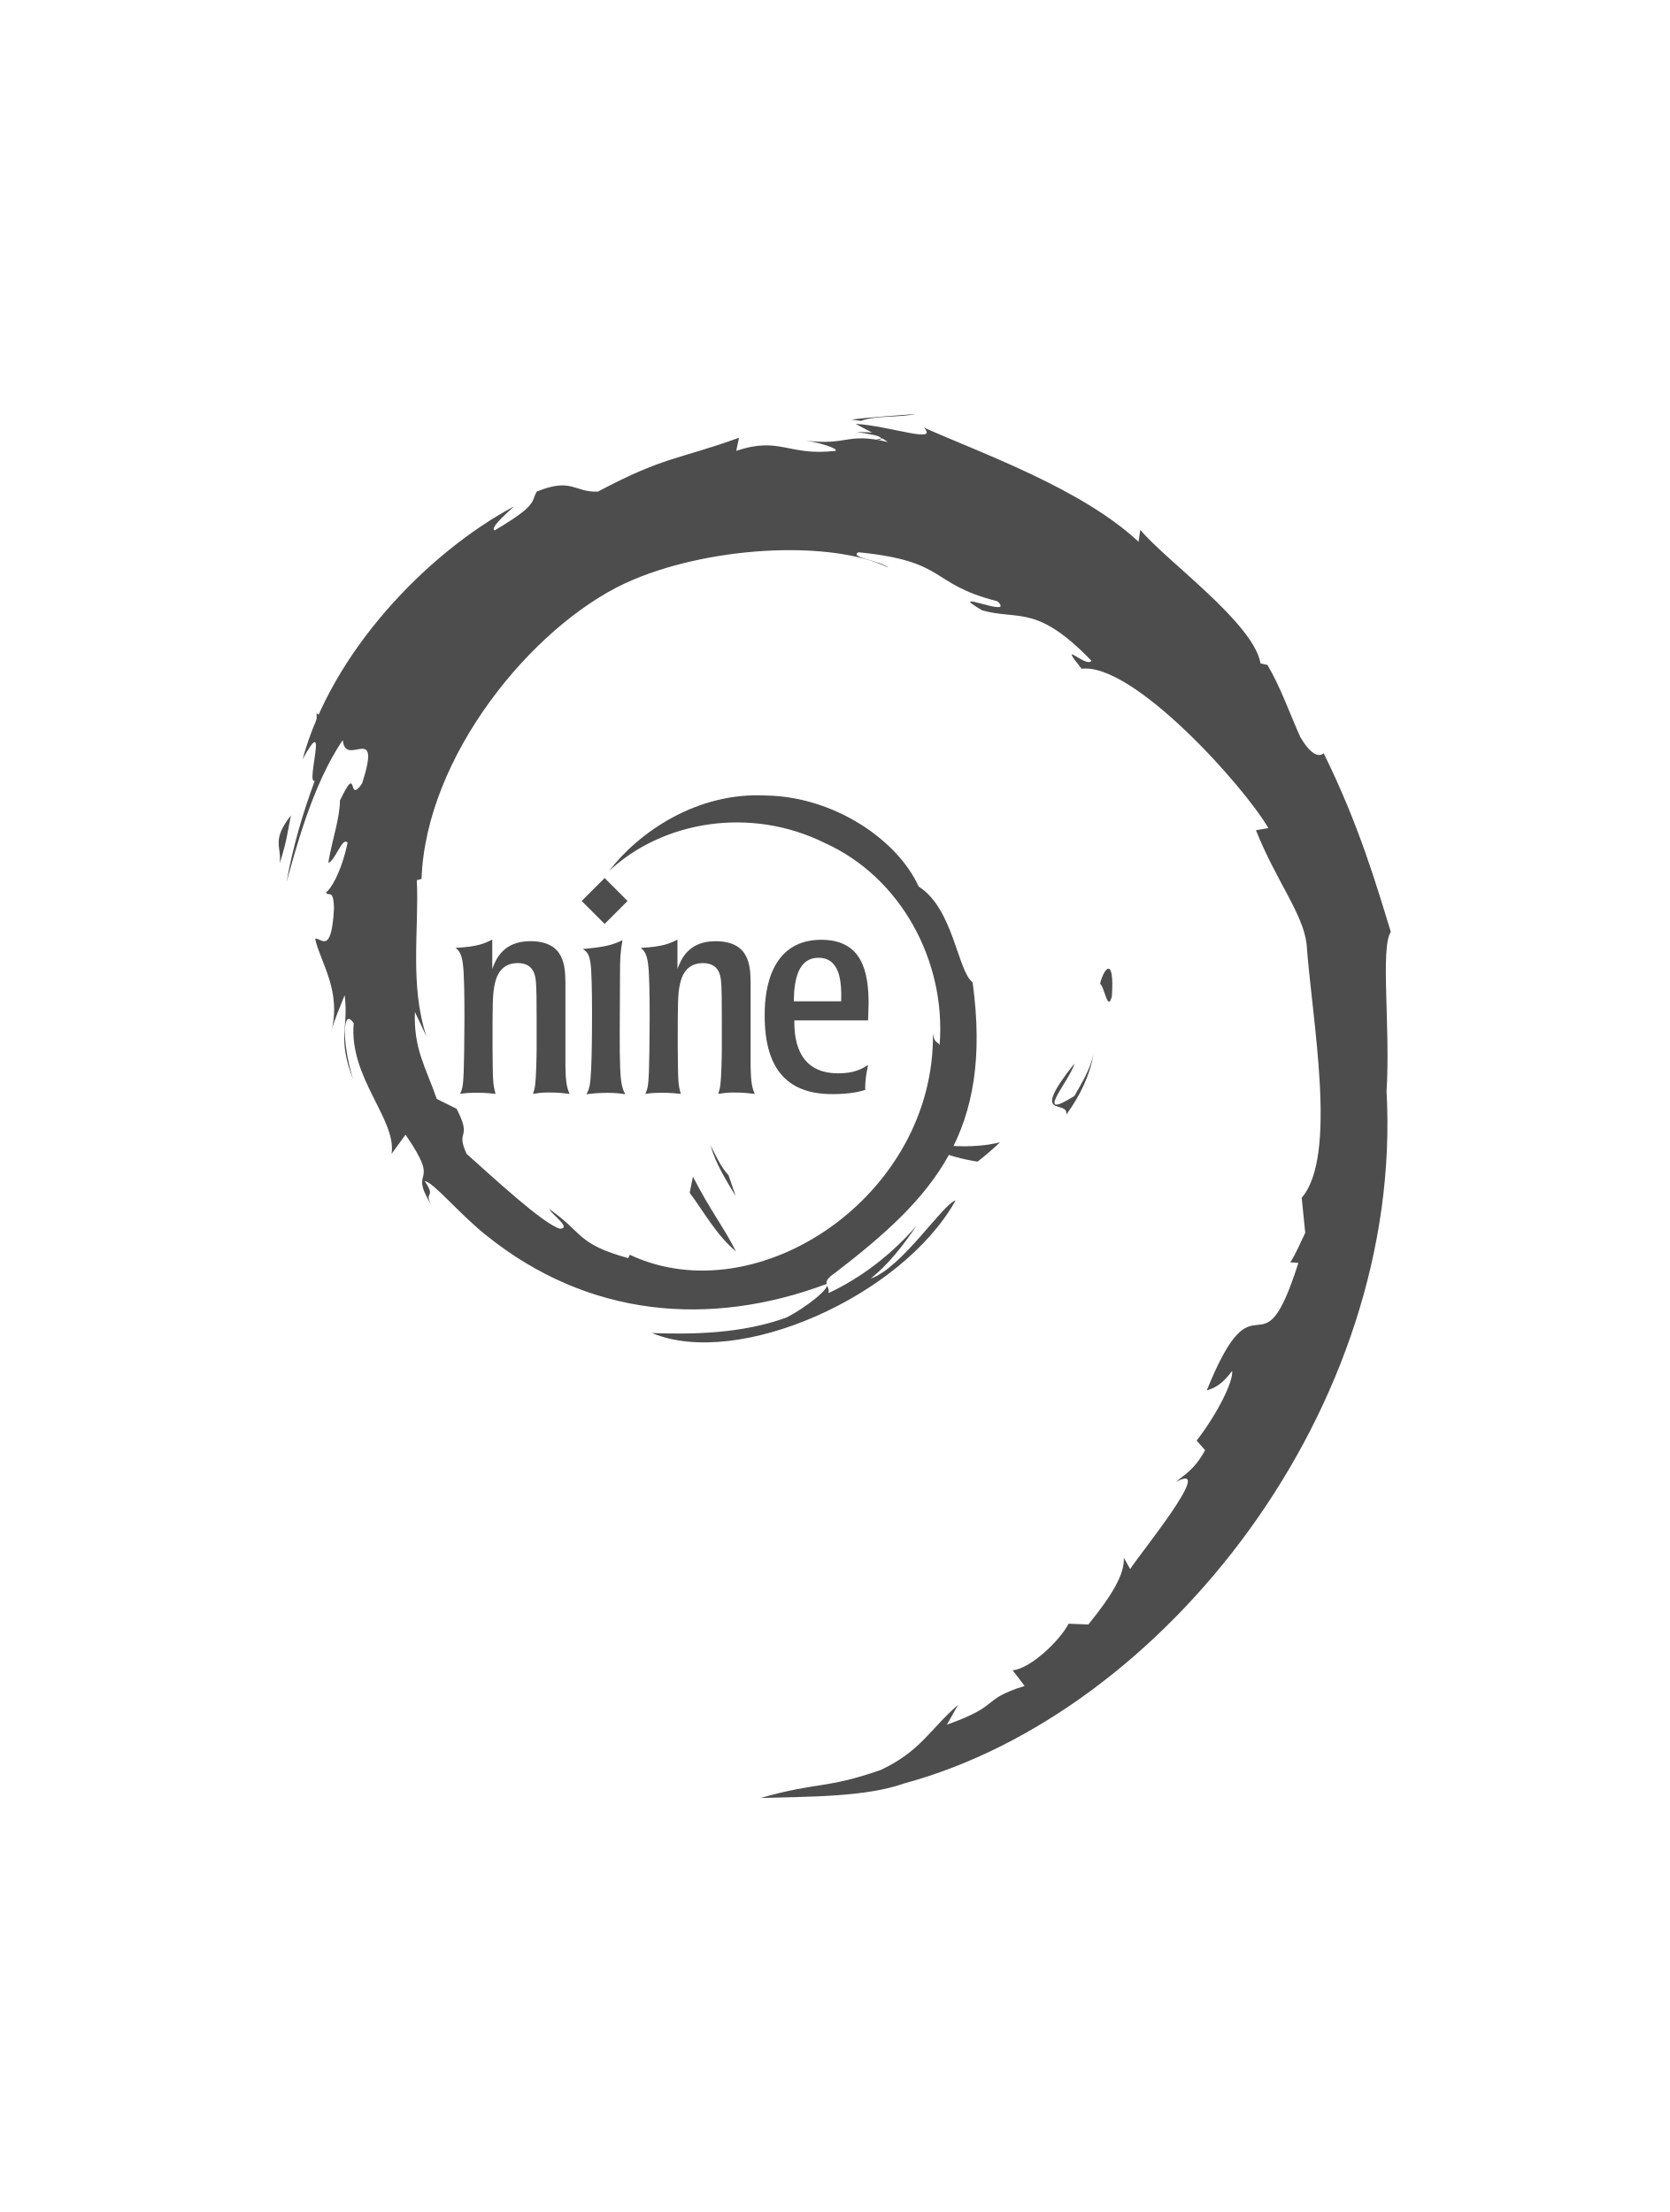
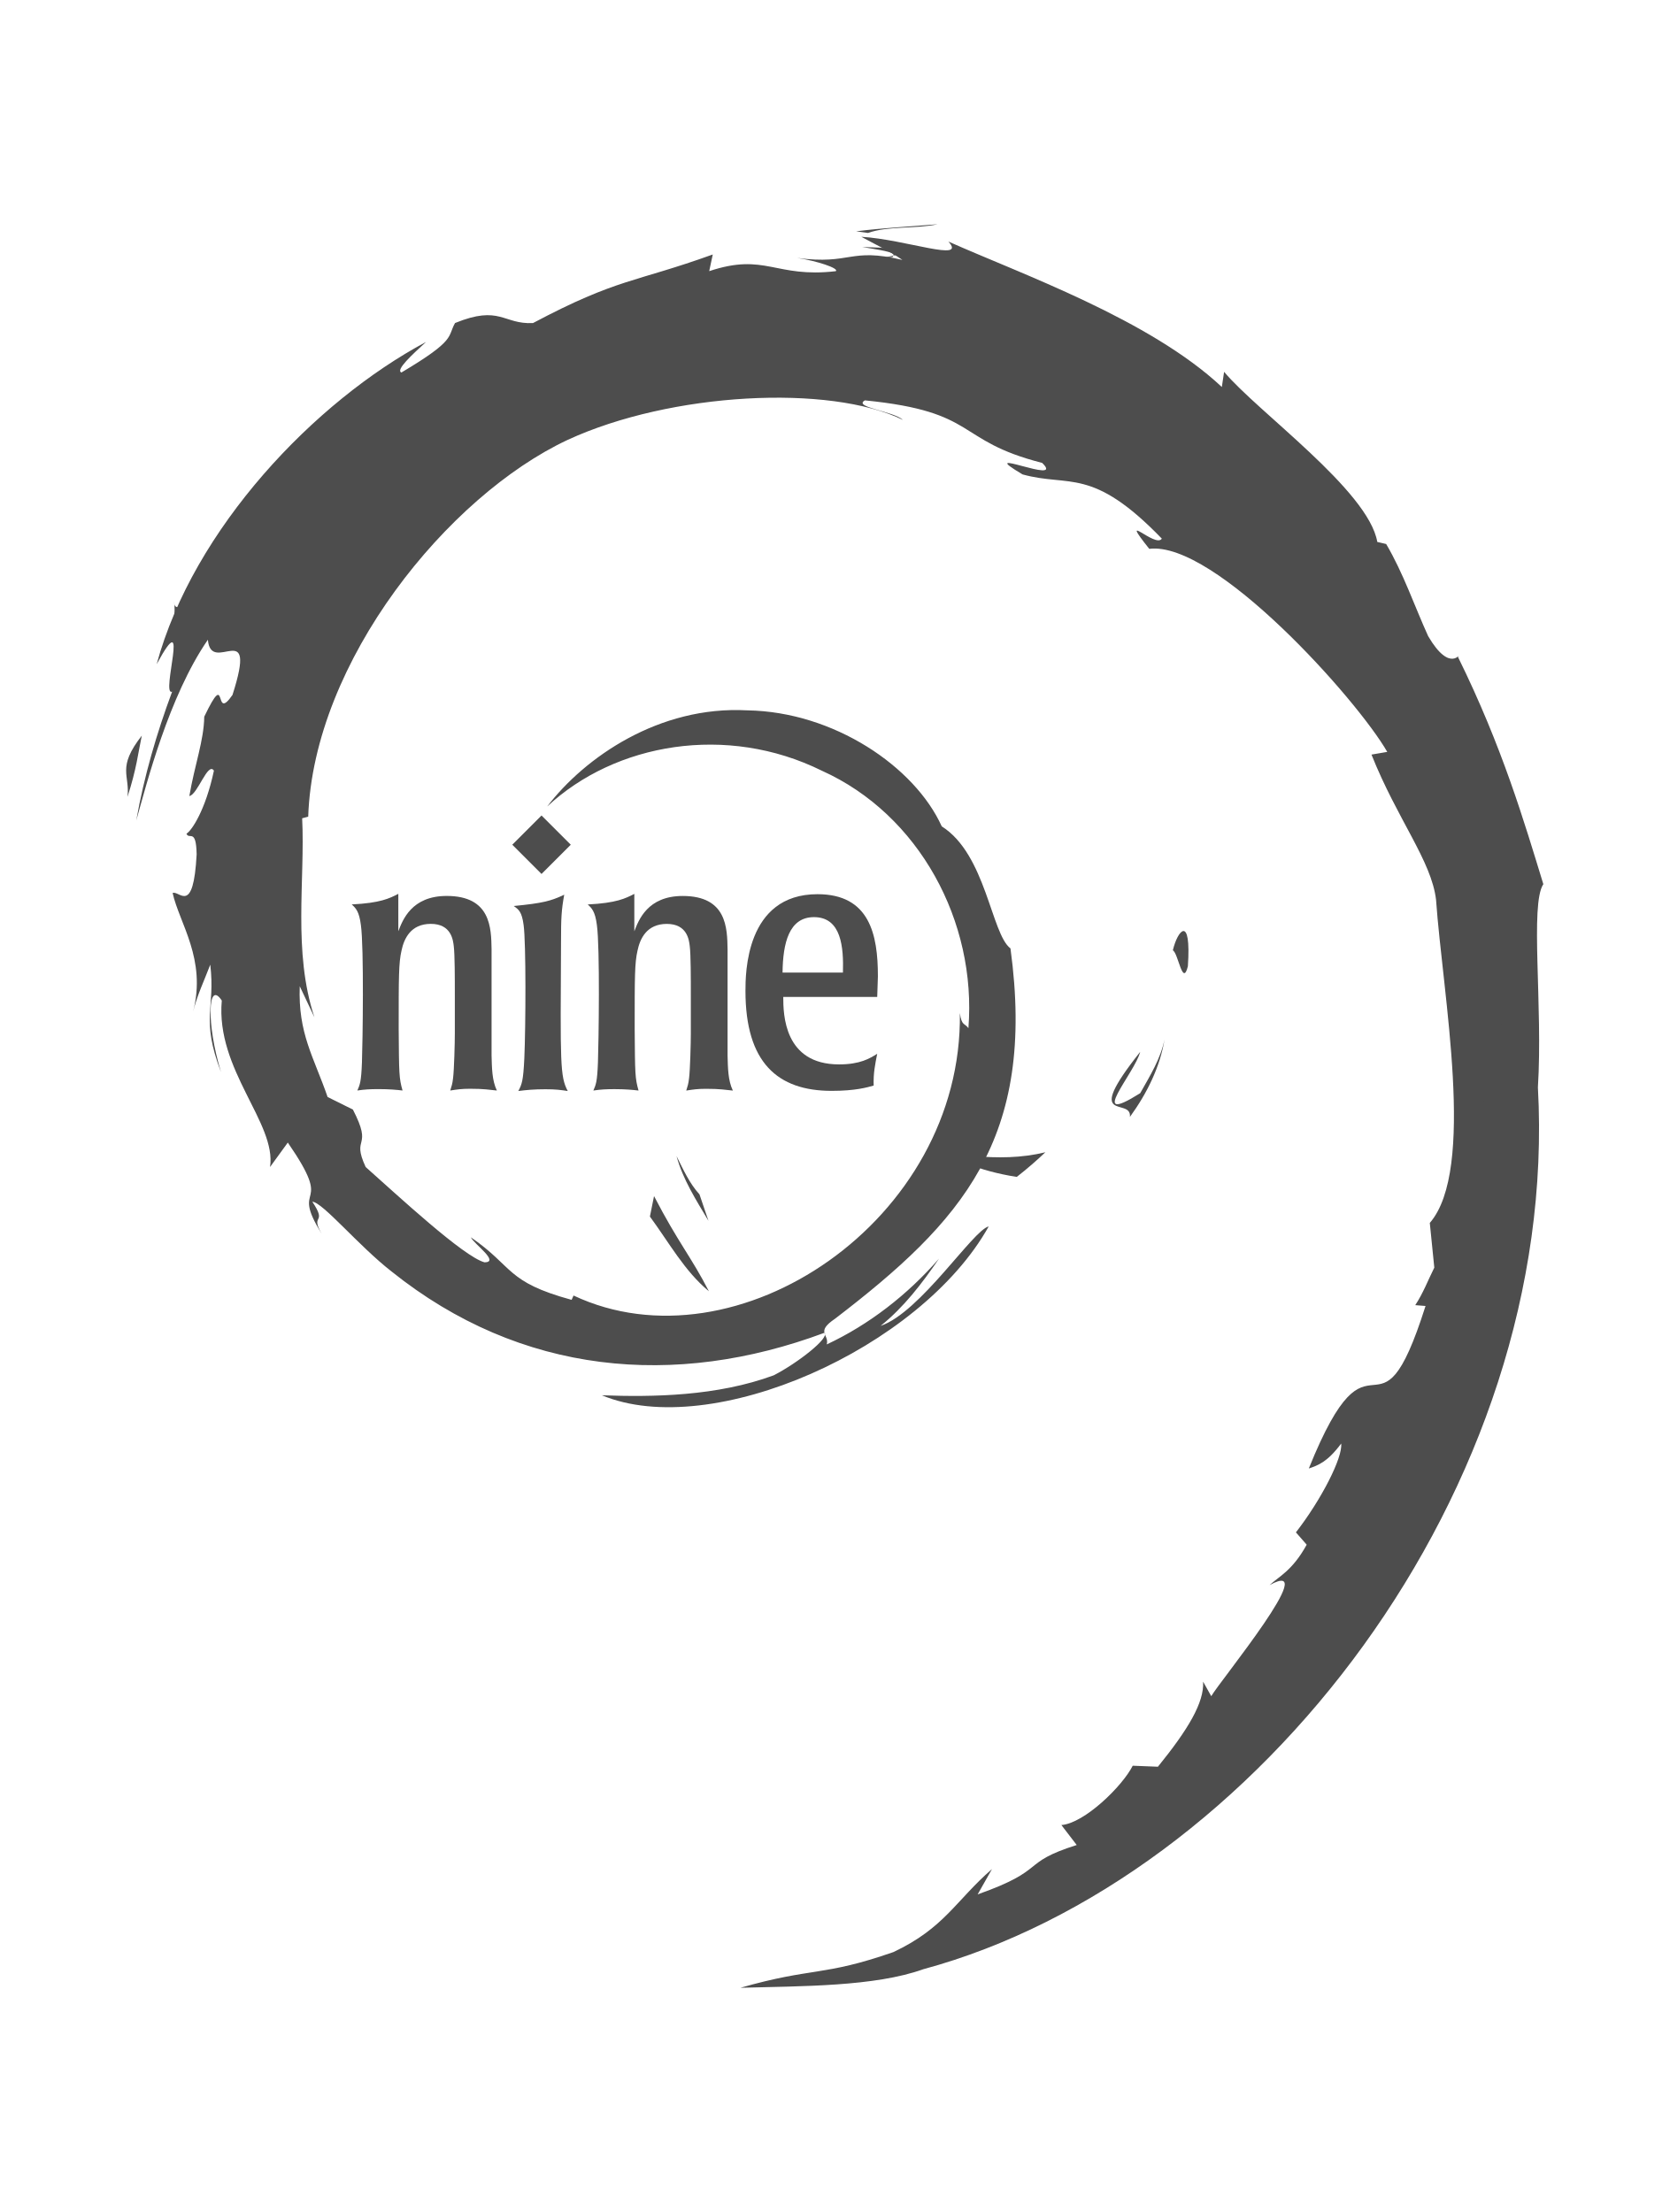
<svg xmlns="http://www.w3.org/2000/svg" width="108.758" height="144.133" viewBox="0 0 108.758 144.133" overflow="visible" enable-background="new 0 0 108.758 144.133" xml:space="preserve" id="svg2" version="1.1">
  <defs id="defs49" />
-   <path d="m 61.452,74.623 c -1.494,0.02 0.281,0.768 2.232,1.069 0.541,-0.422 1.027,-0.846 1.463,-1.26 -1.213,0.297 -2.449,0.304 -3.695,0.191" id="path9" style="fill:#4d4d4d" />
-   <path d="m 69.469,72.624 c 0.893,-1.229 1.541,-2.573 1.77,-3.963 -0.201,0.99 -0.736,1.845 -1.244,2.749 -2.793,1.759 -0.264,-1.044 -0.002,-2.111 -3.002,3.783 -0.414,2.268 -0.524,3.325" id="path11" style="fill:#4d4d4d" />
-   <path d="m 72.432,64.92 c 0.182,-2.691 -0.529,-1.839 -0.768,-0.814 0.278,0.146 0.499,1.898 0.768,0.814" id="path13" style="fill:#4d4d4d" />
-   <path d="m 55.784,28.141 c 0.798,0.142 1.724,0.252 1.591,0.443 0.876,-0.193 1.073,-0.367 -1.591,-0.443" id="path15" style="fill:#4d4d4d" />
-   <path d="m 57.376,28.584 -0.561,0.117 0.523,-0.048 0.038,-0.069" id="path17" style="fill:#4d4d4d" />
-   <path d="m 27.029,65.94 c -0.09,2.416 0.705,3.59 1.424,5.666 l 1.293,0.643 c 1.057,2.054 -0.105,1.304 0.652,2.937 1.652,1.467 5.006,4.589 6.08,4.875 0.785,-0.017 -0.531,-0.926 -0.703,-1.281 2.209,1.516 1.773,2.276 5.152,3.199 l 0.098,-0.221 c 8.33,3.92 19.902,-3.847 19.75,-14.443 0.088,0.672 0.253,0.504 0.437,0.774 0.43,-5.451 -2.518,-10.926 -7.49,-13.165 -4.863,-2.406 -10.564,-1.42 -14.045,1.829 1.912,-2.506 5.721,-5.163 10.232,-4.917 4.421,0.072 8.558,2.881 9.938,5.932 2.264,1.425 2.528,5.496 3.514,6.242 1.329,9.76 -2.497,13.975 -8.97,18.936 -1.016,0.686 -0.286,0.791 -0.422,1.313 2.15,-1.006 4.118,-2.526 5.738,-4.387 -0.86,1.257 -1.787,2.479 -2.986,3.439 2.029,-0.685 4.738,-4.913 5.527,-5.085 -3.495,6.258 -14.178,10.975 -19.775,8.634 2.59,0.096 5.879,0.053 8.787,-1.022 1.225,-0.629 2.884,-1.93 2.587,-2.173 -7.636,2.851 -15.522,2.158 -22.128,-3.137 -1.682,-1.31 -3.518,-3.537 -4.049,-3.567 0.799,1.202 -0.137,0.578 0.477,1.639 -1.672,-2.701 0.729,-1.1 -1.73,-4.664 l -0.908,1.25 c 0.34,-2.244 -2.785,-4.966 -2.467,-8.512 -0.717,-1.084 -0.799,1.168 -0.039,3.662 -1.055,-2.767 -0.279,-3.212 -0.549,-5.496 -0.291,0.768 -0.678,1.583 -0.875,2.394 0.688,-2.675 -0.703,-4.503 -1.049,-6.058 0.342,-0.15 1.061,1.182 1.227,-1.976 -0.025,-1.372 -0.383,-0.719 -0.52,-1.057 0.268,-0.155 0.975,-1.207 1.404,-3.224 -0.309,-0.475 -0.832,1.229 -1.256,1.298 0.273,-1.603 0.742,-2.826 0.762,-4.057 1.24,-2.59 0.439,0.346 1.443,-1.112 1.32,-4.114 -1.094,-0.955 -1.258,-2.823 -1.998,2.895 -3.137,7.385 -3.662,9.244 0.4,-2.267 1.045,-4.464 1.834,-6.589 -0.609,0.257 0.979,-4.663 -0.791,-1.405 1.889,-6.945 8.078,-13.435 13.773,-16.479 -0.695,0.637 -1.574,1.437 -1.26,1.563 2.834,-1.685 2.336,-1.818 2.742,-2.53 2.305,-0.939 2.459,0.077 3.984,0.002 4.35,-2.308 5.188,-2.063 9.191,-3.507 l -0.182,0.852 c 2.881,-0.96 3.357,0.362 6.47,0.002 0.189,-0.147 -0.998,-0.536 -1.976,-0.677 2.786,0.368 2.656,-0.55 5.382,0.101 -0.671,-0.471 -1.383,-0.784 -2.099,-1.184 2.271,0.138 5.424,1.322 4.451,0.244 3.705,1.654 10.286,3.975 13.979,7.438 l 0.116,-0.776 c 1.692,2.031 7.379,6.066 7.832,8.699 l 0.453,0.105 c 0.879,1.491 1.45,3.18 2.148,4.713 1.151,1.963 1.688,0.756 1.524,1.064 2.265,4.592 3.392,8.45 4.363,11.616 -0.692,1.035 -0.017,6.232 -0.278,10.391 1.136,20.544 -14.418,40.489 -31.42,45.093 -2.492,0.893 -6.197,0.861 -9.349,0.949 3.718,-1.064 4.198,-0.563 7.822,-1.826 2.613,-1.232 3.185,-2.637 5.037,-4.244 l -0.733,1.295 c 3.63,-1.285 2.111,-1.59 5.065,-2.525 l -0.783,-1.021 c 1.177,-0.09 3.117,-1.982 3.647,-3.033 l 1.288,0.051 c 1.546,-1.906 2.371,-3.283 2.31,-4.35 l 0.416,0.742 c 0.471,-0.809 5.691,-7.158 2.983,-5.68 0.503,-0.458 1.172,-0.747 1.897,-2.066 l -0.551,-0.629 c 1.301,-1.677 2.398,-3.826 2.314,-4.542 -0.695,0.938 -1.177,1.114 -1.655,1.275 3.291,-8.164 3.476,-0.449 5.967,-8.31 l -0.526,-0.042 c 0.403,-0.611 0.65,-1.27 0.974,-1.919 l -0.23,-2.285 c 2.368,-2.736 0.662,-11.645 0.319,-16.53 -0.235,-1.986 -1.977,-4.101 -3.3,-7.418 l 0.806,-0.138 c -1.542,-2.688 -8.802,-10.799 -12.166,-10.383 -1.629,-2.046 0.324,-0.008 0.643,-0.522 -3.579,-3.703 -4.704,-2.616 -7.119,-3.283 -2.603,-1.545 2.235,0.604 1.001,-0.589 -4.503,-1.149 -3.19,-2.614 -9.063,-3.197 -0.62,0.352 1.437,0.544 1.953,1.001 -3.75,-1.836 -11.869,-1.417 -17.145,1.018 -6.117,2.861 -12.994,11.314 -13.266,19.267 l -0.309,0.083 c 0.156,3.162 -0.484,6.819 0.627,10.177 l -0.751,-1.591" id="path19" style="fill:#4d4d4d" />
-   <path d="m 45.141,76.673 -0.211,1.047 c 0.983,1.335 1.763,2.781 3.016,3.821 -0.902,-1.759 -1.571,-2.486 -2.805,-4.868" id="path21" style="fill:#4d4d4d" />
-   <path d="m 47.462,76.583 c -0.52,-0.576 -0.826,-1.268 -1.172,-1.956 0.33,1.211 1.006,2.252 1.633,3.312 l -0.461,-1.356" id="path23" style="fill:#4d4d4d" />
-   <path d="m 88.546,67.653 -0.219,0.552 c -0.402,2.858 -1.273,5.686 -2.605,8.309 1.472,-2.767 2.421,-5.794 2.824,-8.861" id="path25" style="fill:#4d4d4d" />
-   <path d="m 56.081,27.424 c 1.009,-0.369 2.482,-0.203 3.556,-0.446 -1.398,0.117 -2.789,0.187 -4.162,0.362 l 0.606,0.084" id="path27" style="fill:#4d4d4d" />
-   <path d="m 20.61,46.286 c 0.233,2.154 -1.62,2.991 0.41,1.569 1.09,-2.454 -0.424,-0.677 -0.41,-1.569" id="path29" style="fill:#4d4d4d" />
-   <path d="m 18.222,56.26 c 0.469,-1.437 0.553,-2.299 0.732,-3.132 -1.293,1.654 -0.596,2.007 -0.732,3.132" id="path31" style="fill:#4d4d4d" />
-   <path d="m 36.835,69.488 c 0.018,0.614 0.018,1.264 0.271,1.788 -0.398,-0.036 -0.632,-0.09 -1.372,-0.09 -0.434,0 -0.668,0.037 -1.011,0.09 0.072,-0.235 0.109,-0.325 0.145,-0.632 0.054,-0.415 0.09,-1.805 0.09,-2.293 l 0,-1.95 c 0,-0.849 0,-2.077 -0.055,-2.51 -0.036,-0.307 -0.125,-1.137 -1.174,-1.137 -1.029,0 -1.372,0.758 -1.499,1.372 -0.144,0.632 -0.144,1.318 -0.144,3.99 0.018,2.311 0.018,2.527 0.198,3.159 -0.307,-0.036 -0.686,-0.072 -1.227,-0.072 -0.434,0 -0.722,0.018 -1.083,0.072 0.126,-0.289 0.199,-0.434 0.235,-1.444 0.037,-0.993 0.109,-5.868 -0.055,-7.023 -0.09,-0.705 -0.271,-0.867 -0.469,-1.047 1.463,-0.072 1.931,-0.307 2.383,-0.541 l 0,1.913 c 0.216,-0.56 0.667,-1.806 2.473,-1.806 2.257,0 2.275,1.643 2.293,2.726 l 0,5.436" id="path43-3" style="fill:#4d4d4d" />
-   <path d="m 40.732,71.3 c -0.362,-0.054 -0.615,-0.09 -1.138,-0.09 -0.577,0 -0.975,0.037 -1.389,0.09 0.18,-0.343 0.252,-0.506 0.307,-1.679 0.072,-1.607 0.09,-5.904 -0.036,-6.807 -0.09,-0.687 -0.252,-0.794 -0.505,-0.975 1.48,-0.145 1.896,-0.252 2.581,-0.577 -0.144,0.794 -0.163,1.192 -0.163,2.401 -0.035,6.23 -0.054,6.897 0.344,7.638" id="path39-6" style="fill:#4d4d4d" />
-   <path d="m 40.884,58.707 -1.495,1.495 -1.495,-1.495 1.495,-1.495 1.495,1.495" id="path45-7" style="fill:#4d4d4d" />
-   <path d="m 48.9,69.49 c 0.018,0.614 0.018,1.264 0.271,1.788 -0.398,-0.036 -0.632,-0.09 -1.372,-0.09 -0.434,0 -0.668,0.037 -1.011,0.09 0.072,-0.235 0.109,-0.325 0.145,-0.632 0.054,-0.415 0.09,-1.805 0.09,-2.293 l 0,-1.95 c 0,-0.849 0,-2.077 -0.055,-2.51 -0.036,-0.307 -0.125,-1.137 -1.174,-1.137 -1.029,0 -1.372,0.758 -1.499,1.372 -0.144,0.632 -0.144,1.318 -0.144,3.99 0.018,2.311 0.018,2.527 0.198,3.159 -0.307,-0.036 -0.686,-0.072 -1.227,-0.072 -0.434,0 -0.722,0.018 -1.083,0.072 0.126,-0.289 0.199,-0.434 0.235,-1.444 0.037,-0.993 0.109,-5.868 -0.055,-7.023 -0.09,-0.705 -0.271,-0.867 -0.469,-1.047 1.463,-0.072 1.931,-0.307 2.383,-0.541 l 0,1.913 c 0.216,-0.56 0.667,-1.806 2.473,-1.806 2.257,0 2.275,1.643 2.293,2.726 l 0,5.436" id="path43-5" style="fill:#4d4d4d" />
-   <path d="m 51.711,65.244 c 0.018,-1.499 0.325,-2.835 1.607,-2.835 1.409,0 1.516,1.552 1.48,2.835 l -3.087,0 z m 4.874,0.181 c 0,-2.113 -0.415,-4.189 -3.087,-4.189 -3.683,0 -3.683,4.081 -3.683,4.947 0,3.665 1.643,5.109 4.405,5.109 1.227,0 1.823,-0.18 2.148,-0.271 -0.018,-0.65 0.072,-1.065 0.181,-1.625 -0.38,0.235 -0.867,0.542 -1.95,0.542 -2.817,0 -2.853,-2.565 -2.853,-3.449 l 4.803,0 0.035,-1.064" id="path35-3" style="fill:#4d4d4d" />
+   <path d="m 63.392,75.325 c -1.904,0.025 0.358,0.979 2.844,1.362 0.689,-0.538 1.309,-1.078 1.864,-1.606 -1.546,0.378 -3.121,0.387 -4.709,0.243" id="path9" style="fill:#4d4d4d" />
+   <path d="m 73.608,72.778 c 1.138,-1.566 1.964,-3.279 2.256,-5.05 -0.256,1.262 -0.938,2.351 -1.585,3.503 -3.559,2.241 -0.336,-1.33 -0.003,-2.69 -3.825,4.821 -0.528,2.89 -0.668,4.237" id="path11" style="fill:#4d4d4d" />
+   <path d="m 77.384,62.96 c 0.232,-3.429 -0.674,-2.343 -0.979,-1.037 0.354,0.186 0.636,2.419 0.979,1.037" id="path13" style="fill:#4d4d4d" />
+   <path d="m 56.169,16.093 c 1.017,0.181 2.197,0.321 2.027,0.565 1.116,-0.246 1.367,-0.468 -2.027,-0.565" id="path15" style="fill:#4d4d4d" />
+   <path d="m 58.198,16.658 -0.715,0.149 0.666,-0.061 0.048,-0.088" id="path17" style="fill:#4d4d4d" />
+   <path d="m 19.527,64.26 c -0.115,3.079 0.898,4.575 1.815,7.22 l 1.648,0.819 c 1.347,2.617 -0.134,1.662 0.831,3.743 2.105,1.869 6.379,5.848 7.748,6.212 1,-0.022 -0.677,-1.18 -0.896,-1.632 2.815,1.932 2.259,2.9 6.565,4.076 l 0.125,-0.282 c 10.615,4.995 25.361,-4.902 25.167,-18.405 0.112,0.856 0.322,0.642 0.557,0.986 0.548,-6.946 -3.209,-13.923 -9.544,-16.776 -6.197,-3.066 -13.462,-1.809 -17.897,2.331 2.436,-3.193 7.29,-6.579 13.039,-6.266 5.634,0.092 10.905,3.671 12.664,7.559 2.885,1.816 3.221,7.004 4.478,7.954 1.694,12.437 -3.182,17.808 -11.43,24.13 -1.295,0.874 -0.364,1.008 -0.538,1.673 2.74,-1.282 5.248,-3.219 7.312,-5.59 -1.096,1.602 -2.277,3.159 -3.805,4.382 2.586,-0.873 6.038,-6.261 7.043,-6.48 -4.454,7.975 -18.067,13.985 -25.199,11.002 3.3,0.122 7.492,0.068 11.197,-1.302 1.561,-0.802 3.675,-2.459 3.297,-2.769 -9.731,3.633 -19.78,2.75 -28.198,-3.997 -2.143,-1.669 -4.483,-4.507 -5.16,-4.545 1.018,1.532 -0.175,0.737 0.608,2.089 -2.131,-3.442 0.929,-1.402 -2.205,-5.943 l -1.157,1.593 c 0.433,-2.86 -3.549,-6.328 -3.144,-10.847 -0.914,-1.381 -1.018,1.488 -0.05,4.666 -1.344,-3.526 -0.356,-4.093 -0.7,-7.004 -0.371,0.979 -0.864,2.017 -1.115,3.051 0.877,-3.409 -0.896,-5.738 -1.337,-7.72 0.436,-0.191 1.352,1.506 1.564,-2.518 -0.032,-1.748 -0.488,-0.916 -0.663,-1.347 0.342,-0.198 1.242,-1.538 1.789,-4.108 -0.394,-0.605 -1.06,1.566 -1.601,1.654 0.348,-2.043 0.946,-3.601 0.971,-5.17 1.58,-3.3 0.559,0.441 1.839,-1.417 1.682,-5.242 -1.394,-1.217 -1.603,-3.597 -2.546,3.689 -3.997,9.411 -4.666,11.78 0.51,-2.889 1.332,-5.688 2.337,-8.396 -0.776,0.327 1.248,-5.942 -1.008,-1.79 2.407,-8.85 10.294,-17.12 17.551,-20.999 -0.886,0.812 -2.006,1.831 -1.606,1.992 3.611,-2.147 2.977,-2.317 3.494,-3.224 2.937,-1.197 3.133,0.098 5.077,0.003 5.543,-2.941 6.611,-2.629 11.712,-4.469 l -0.232,1.086 c 3.671,-1.223 4.278,0.461 8.245,0.003 0.241,-0.187 -1.272,-0.683 -2.518,-0.863 3.55,0.469 3.385,-0.701 6.858,0.129 -0.855,-0.6 -1.762,-0.999 -2.675,-1.509 2.894,0.176 6.912,1.685 5.672,0.311 4.721,2.108 13.107,5.065 17.813,9.478 l 0.148,-0.989 c 2.156,2.588 9.403,7.73 9.98,11.085 l 0.577,0.134 c 1.12,1.9 1.848,4.052 2.737,6.006 1.467,2.501 2.151,0.963 1.942,1.356 2.886,5.852 4.322,10.768 5.56,14.802 -0.882,1.319 -0.022,7.941 -0.354,13.241 1.448,26.179 -18.373,51.595 -40.038,57.462 -3.176,1.138 -7.897,1.097 -11.913,1.209 4.738,-1.356 5.349,-0.717 9.968,-2.327 3.33,-1.57 4.059,-3.36 6.419,-5.408 l -0.934,1.65 c 4.626,-1.637 2.69,-2.026 6.454,-3.218 l -0.998,-1.301 c 1.5,-0.115 3.972,-2.526 4.647,-3.865 l 1.641,0.065 c 1.97,-2.429 3.021,-4.184 2.944,-5.543 l 0.53,0.946 c 0.6,-1.031 7.252,-9.121 3.801,-7.238 0.641,-0.584 1.493,-0.952 2.417,-2.633 L 84.422,99.849 c 1.658,-2.137 3.056,-4.875 2.949,-5.788 -0.886,1.195 -1.5,1.42 -2.109,1.625 4.194,-10.403 4.429,-0.572 7.604,-10.589 l -0.67,-0.054 c 0.514,-0.779 0.828,-1.618 1.241,-2.445 l -0.293,-2.912 c 3.018,-3.486 0.844,-14.839 0.406,-21.064 -0.299,-2.531 -2.519,-5.226 -4.205,-9.453 l 1.027,-0.176 C 88.406,45.568 79.155,35.232 74.868,35.762 c -2.076,-2.607 0.413,-0.01 0.819,-0.665 -4.561,-4.719 -5.994,-3.334 -9.072,-4.184 -3.317,-1.969 2.848,0.77 1.276,-0.751 -5.738,-1.464 -4.065,-3.331 -11.549,-4.074 -0.79,0.449 1.831,0.693 2.489,1.276 -4.779,-2.34 -15.125,-1.806 -21.848,1.297 -7.795,3.646 -16.558,14.417 -16.905,24.552 l -0.394,0.106 c 0.199,4.029 -0.617,8.689 0.799,12.968 l -0.957,-2.027" id="path19" style="fill:#4d4d4d" />
+   <path d="m 42.607,77.937 -0.269,1.334 c 1.253,1.701 2.247,3.544 3.843,4.869 -1.149,-2.241 -2.002,-3.168 -3.574,-6.203" id="path21" style="fill:#4d4d4d" />
+   <path d="m 45.565,77.823 c -0.663,-0.734 -1.053,-1.616 -1.493,-2.493 0.421,1.543 1.282,2.87 2.081,4.22 l -0.587,-1.728" id="path23" style="fill:#4d4d4d" />
+   <path d="m 97.918,66.443 -0.279,0.703 c -0.512,3.642 -1.622,7.246 -3.32,10.588 1.876,-3.526 3.085,-7.383 3.599,-11.292" id="path25" style="fill:#4d4d4d" />
+   <path d="m 56.548,15.18 c 1.286,-0.47 3.163,-0.259 4.531,-0.568 -1.781,0.149 -3.554,0.238 -5.304,0.461 l 0.772,0.107" id="path27" style="fill:#4d4d4d" />
+   <path d="m 11.347,39.215 c 0.297,2.745 -2.064,3.811 0.522,1.999 1.389,-3.127 -0.54,-0.863 -0.522,-1.999" id="path29" style="fill:#4d4d4d" />
+   <path d="m 8.304,51.925 c 0.598,-1.831 0.705,-2.93 0.933,-3.991 -1.648,2.108 -0.759,2.558 -0.933,3.991" id="path31" style="fill:#4d4d4d" />
+   <path d="m 32.023,68.78 c 0.023,0.782 0.023,1.611 0.345,2.278 -0.507,-0.046 -0.806,-0.115 -1.748,-0.115 -0.553,0 -0.851,0.047 -1.289,0.115 0.091,-0.299 0.139,-0.414 0.184,-0.806 0.069,-0.528 0.115,-2.3 0.115,-2.922 l 0,-2.484 c 0,-1.081 0,-2.646 -0.07,-3.198 -0.046,-0.391 -0.16,-1.449 -1.495,-1.449 -1.311,0 -1.748,0.966 -1.91,1.748 -0.183,0.805 -0.183,1.68 -0.183,5.084 0.022,2.945 0.022,3.22 0.252,4.026 -0.391,-0.046 -0.874,-0.091 -1.564,-0.091 -0.553,0 -0.921,0.022 -1.38,0.091 0.161,-0.368 0.253,-0.553 0.299,-1.841 0.047,-1.266 0.139,-7.478 -0.07,-8.949 -0.114,-0.898 -0.345,-1.105 -0.597,-1.335 1.864,-0.092 2.461,-0.392 3.037,-0.69 l 0,2.438 c 0.276,-0.714 0.851,-2.301 3.152,-2.301 2.876,0 2.899,2.094 2.922,3.474 l 0,6.927" id="path43-3" style="fill:#4d4d4d" />
+   <path d="m 36.988,71.09 c -0.461,-0.069 -0.783,-0.115 -1.451,-0.115 -0.735,0 -1.242,0.047 -1.771,0.115 0.23,-0.437 0.322,-0.645 0.391,-2.139 0.092,-2.048 0.115,-7.524 -0.046,-8.674 -0.115,-0.875 -0.322,-1.012 -0.644,-1.242 1.886,-0.184 2.415,-0.322 3.289,-0.736 -0.183,1.011 -0.208,1.519 -0.208,3.059 -0.045,7.939 -0.069,8.789 0.438,9.732" id="path39-6" style="fill:#4d4d4d" />
+   <path d="m 37.183,55.042 -1.906,1.905 -1.905,-1.905 1.905,-1.905 1.906,1.905" id="path45-7" style="fill:#4d4d4d" />
+   <path d="m 47.397,68.783 c 0.023,0.782 0.023,1.611 0.345,2.278 -0.507,-0.046 -0.806,-0.115 -1.748,-0.115 -0.553,0 -0.852,0.047 -1.289,0.115 0.091,-0.299 0.139,-0.414 0.184,-0.806 0.069,-0.528 0.115,-2.3 0.115,-2.922 l 0,-2.485 c 0,-1.081 0,-2.646 -0.07,-3.198 -0.046,-0.391 -0.16,-1.449 -1.495,-1.449 -1.311,0 -1.748,0.966 -1.91,1.748 -0.183,0.805 -0.183,1.68 -0.183,5.084 0.022,2.945 0.022,3.22 0.252,4.026 -0.391,-0.046 -0.874,-0.091 -1.564,-0.091 -0.553,0 -0.921,0.022 -1.38,0.091 0.161,-0.368 0.253,-0.553 0.299,-1.841 0.047,-1.266 0.139,-7.478 -0.07,-8.949 -0.114,-0.898 -0.345,-1.105 -0.597,-1.335 1.864,-0.092 2.461,-0.392 3.037,-0.69 l 0,2.438 c 0.276,-0.714 0.851,-2.301 3.152,-2.301 2.876,0 2.899,2.094 2.922,3.474 l 0,6.927" id="path43-5" style="fill:#4d4d4d" />
+   <path d="m 50.979,63.372 c 0.023,-1.91 0.415,-3.612 2.048,-3.612 1.795,0 1.932,1.978 1.886,3.612 l -3.934,0 z m 6.211,0.231 c 0,-2.692 -0.529,-5.338 -3.934,-5.338 -4.693,0 -4.693,5.201 -4.693,6.304 0,4.67 2.093,6.511 5.613,6.511 1.563,0 2.324,-0.229 2.738,-0.345 -0.023,-0.828 0.092,-1.357 0.231,-2.07 -0.484,0.3 -1.105,0.691 -2.485,0.691 -3.589,0 -3.635,-3.268 -3.635,-4.395 l 6.121,0 0.045,-1.356" id="path35-3" style="fill:#4d4d4d" />
</svg>
